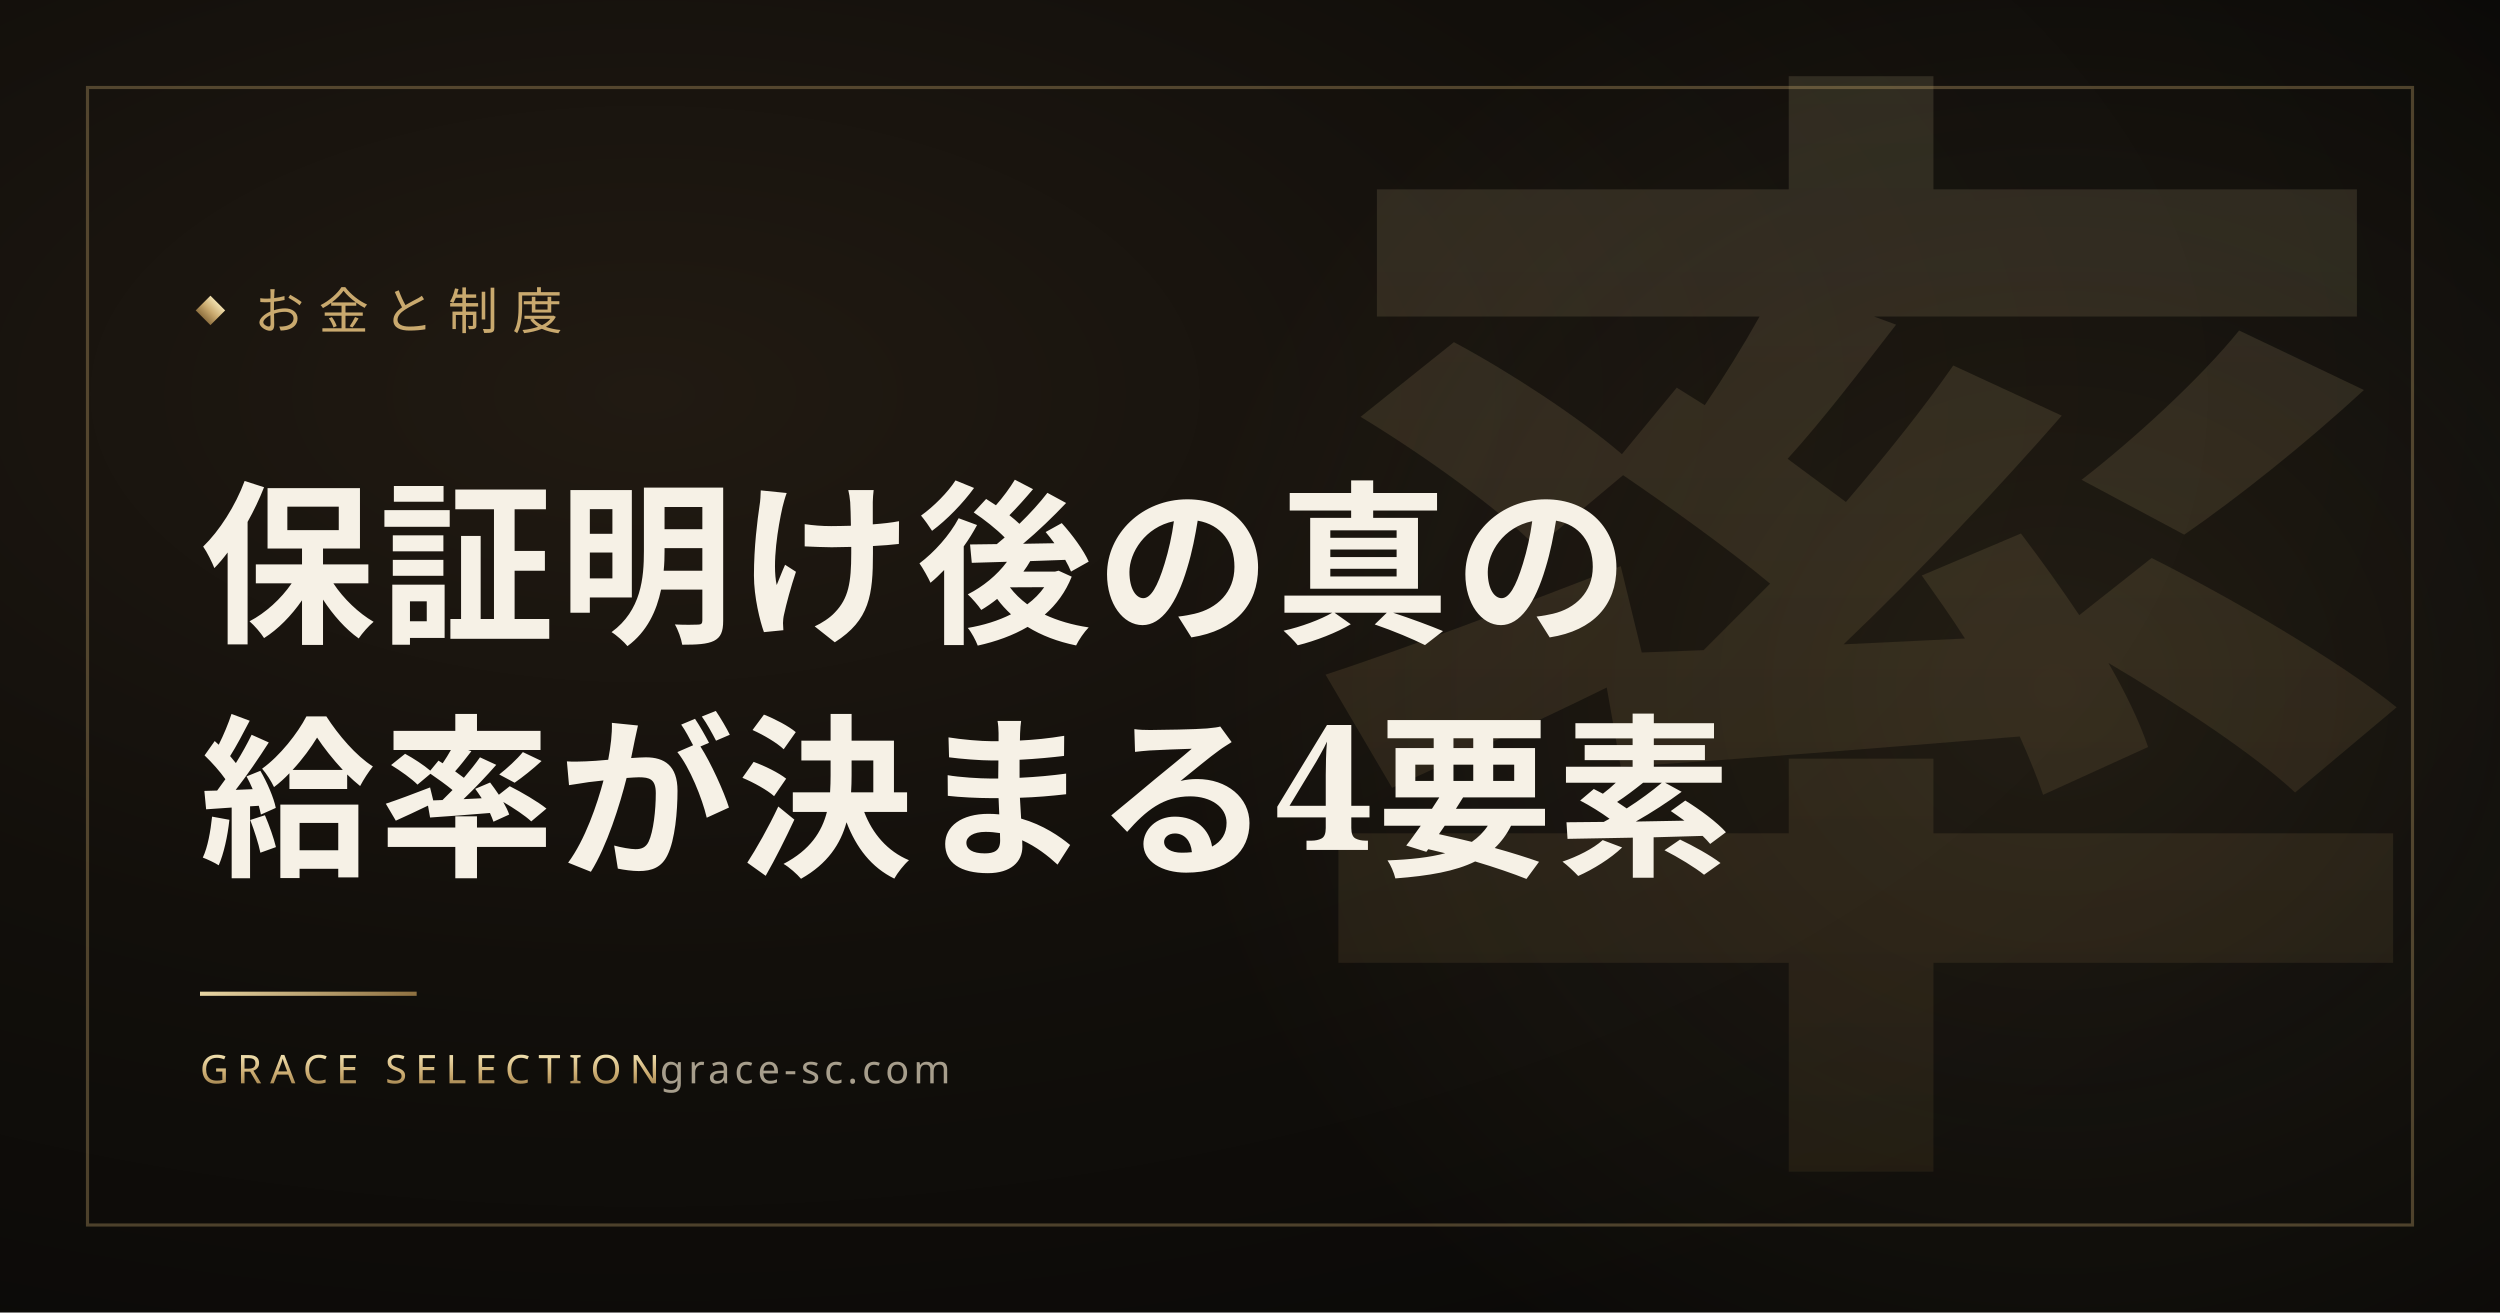
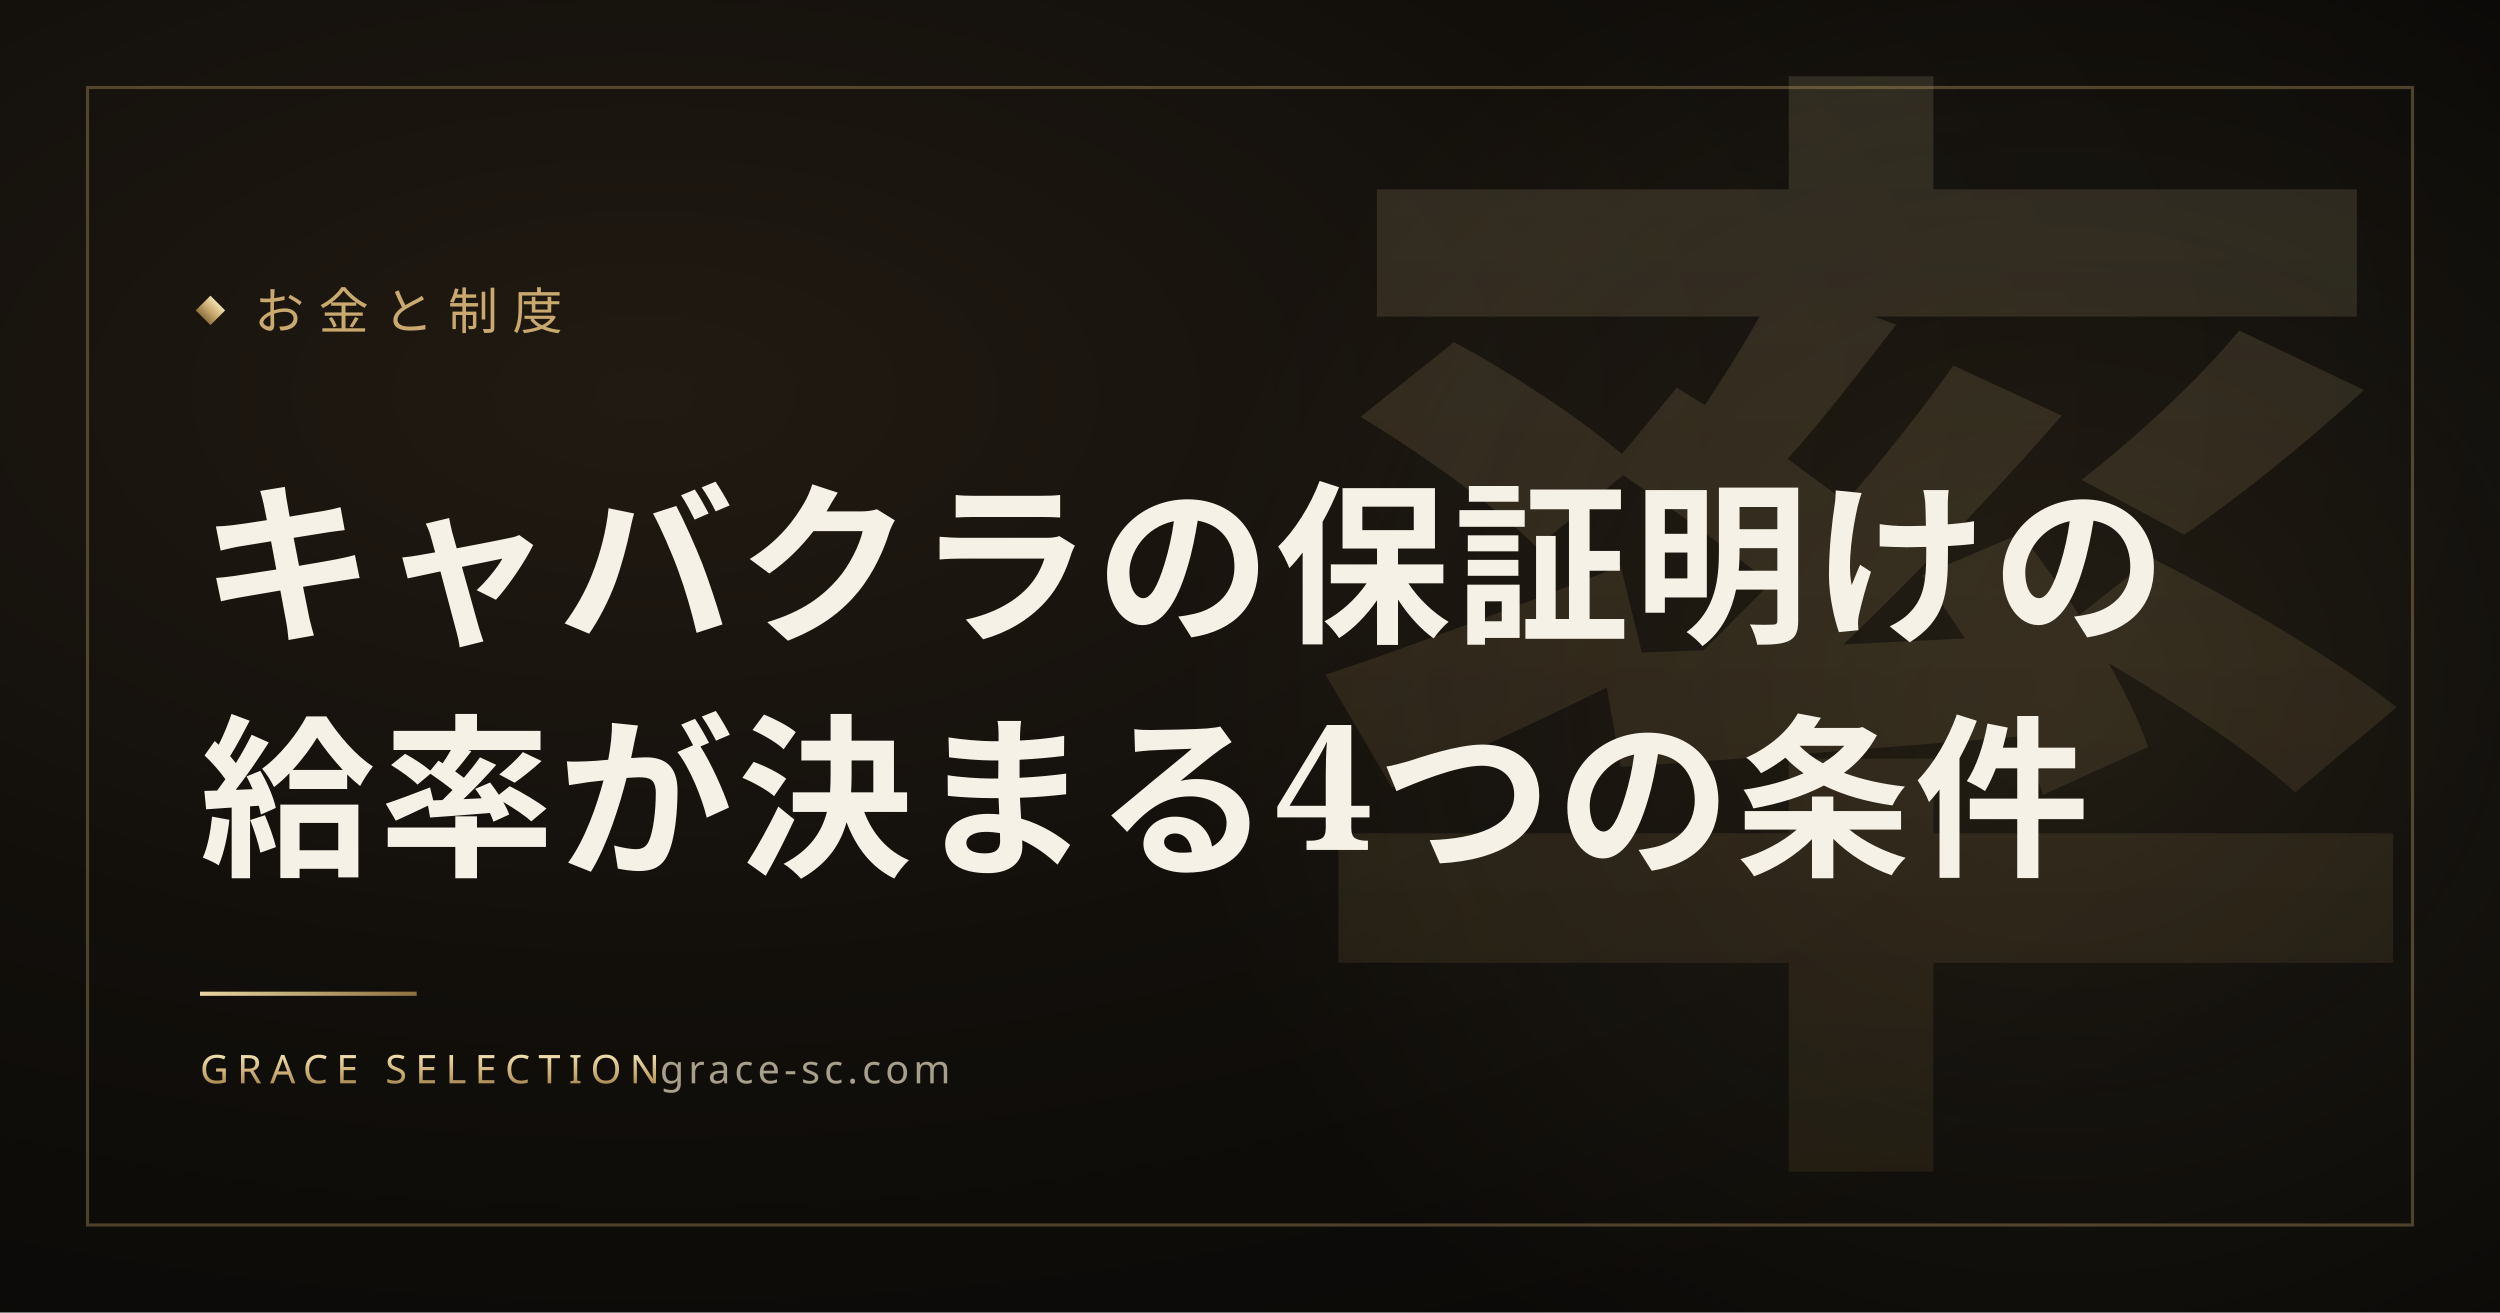
<svg xmlns="http://www.w3.org/2000/svg" viewBox="0 0 1200 630" width="1200" height="630" preserveAspectRatio="xMidYMid slice">
  <defs>
    <radialGradient id="warm" cx="26%" cy="30%" r="80%">
      <stop offset="0%" stop-color="#211A12" />
      <stop offset="55%" stop-color="#120F0B" />
      <stop offset="100%" stop-color="#0B0A08" />
    </radialGradient>
    <radialGradient id="lift" cx="50%" cy="50%" r="50%">
      <stop offset="0%" stop-color="#C9A96E" stop-opacity="0.10" />
      <stop offset="100%" stop-color="#C9A96E" stop-opacity="0" />
    </radialGradient>
    <linearGradient id="foil" x1="0" y1="0" x2="0" y2="1">
      <stop offset="0%" stop-color="#F0DFAE" />
      <stop offset="52%" stop-color="#C9A96E" />
      <stop offset="100%" stop-color="#8E7040" />
    </linearGradient>
    <linearGradient id="foilrule" x1="0" y1="0" x2="1" y2="0">
      <stop offset="0%" stop-color="#E8D5A3" />
      <stop offset="100%" stop-color="#8E7040" />
    </linearGradient>
  </defs>
  <rect width="1200" height="630" fill="url(#warm)" />
  <ellipse cx="985" cy="330" rx="420" ry="380" fill="url(#lift)" />
  <text x="1175" y="512" text-anchor="end" font-family="'Noto Serif JP','Hiragino Mincho ProN','Yu Mincho','BIZ UDPMincho',serif" font-size="560" font-weight="600" fill="url(#foil)" opacity="0.13">率</text>
  <rect x="42" y="42" width="1116" height="546" fill="none" stroke="#C9A96E" stroke-opacity="0.34" stroke-width="1.5" />
  <rect x="96" y="144" width="10" height="10" transform="rotate(45 101 149)" fill="url(#foil)" />
  <text x="122" y="158" font-family="'Noto Sans JP','Hiragino Sans','Yu Gothic','Meiryo',sans-serif" font-size="24" letter-spacing="7" font-weight="500" fill="#C9A96E">お金と制度</text>
-   <text x="96" y="302" font-family="'Noto Serif JP','Hiragino Mincho ProN','Yu Mincho','BIZ UDPMincho',serif" font-size="84" font-weight="600" fill="#F6F1E6" letter-spacing="2">保証明け後の真の</text>
-   <text x="96" y="414" font-family="'Noto Serif JP','Hiragino Mincho ProN','Yu Mincho','BIZ UDPMincho',serif" font-size="84" font-weight="600" fill="#F6F1E6" letter-spacing="2">給率が決まる4要素</text>
+   <text x="96" y="302" font-family="'Noto Serif JP','Hiragino Mincho ProN','Yu Mincho','BIZ UDPMincho',serif" font-size="84" font-weight="600" fill="#F6F1E6" letter-spacing="2">キャバクラの保証明けの</text>
+   <text x="96" y="414" font-family="'Noto Serif JP','Hiragino Mincho ProN','Yu Mincho','BIZ UDPMincho',serif" font-size="84" font-weight="600" fill="#F6F1E6" letter-spacing="2">給率が決まる4つの条件</text>
  <rect x="96" y="476" width="104" height="2" fill="url(#foilrule)" />
  <text x="96" y="520" font-family="'Noto Sans JP','Hiragino Sans','Yu Gothic','Meiryo',sans-serif" font-size="19" letter-spacing="4" font-weight="500" fill="url(#foil)">GRACE SELECTION<tspan fill="#A79E8C" letter-spacing="2" font-weight="400">　grace-sc.com</tspan>
  </text>
</svg>
